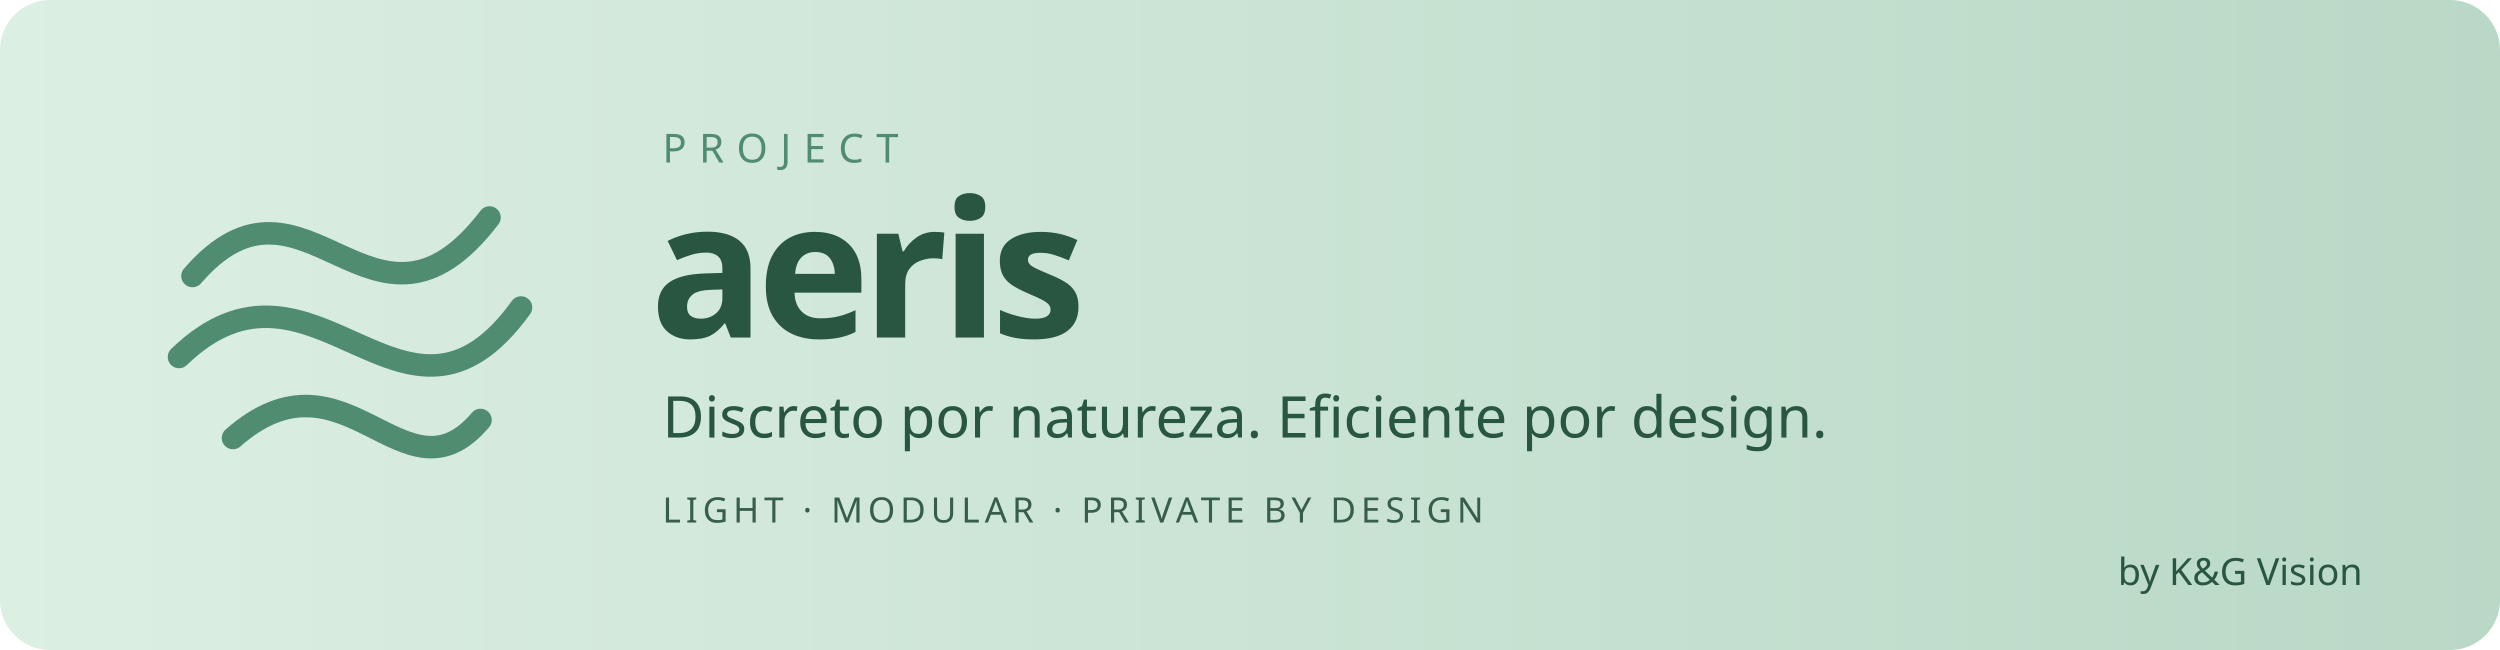
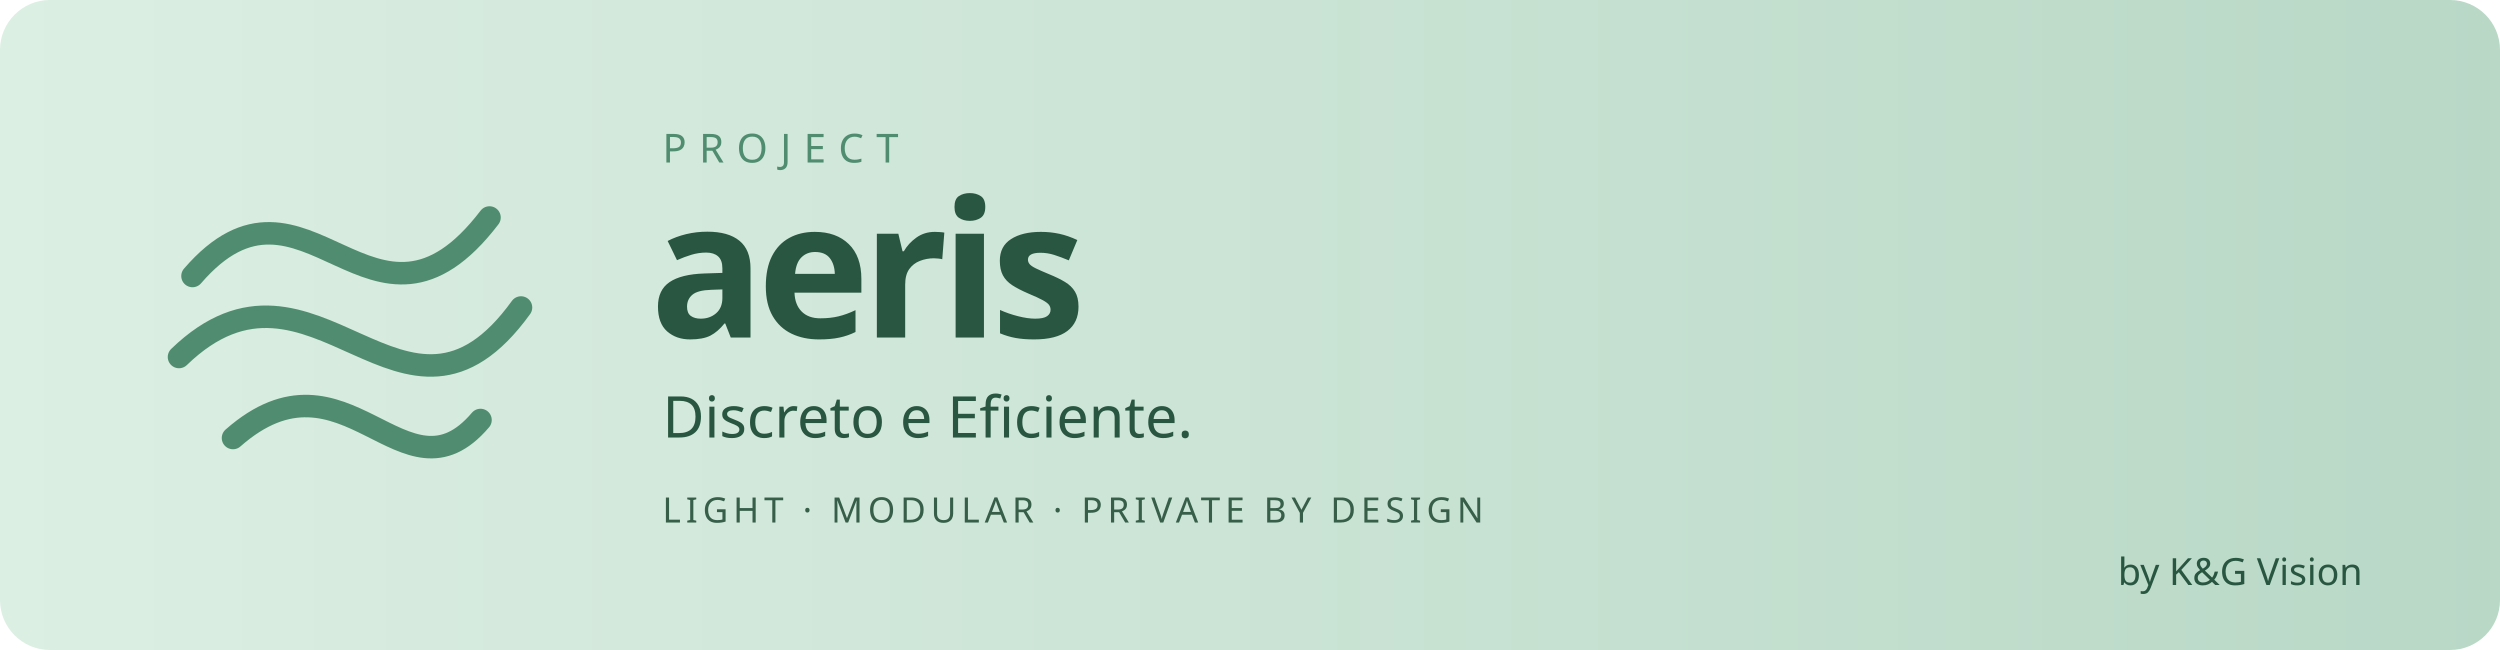
<svg xmlns="http://www.w3.org/2000/svg" viewBox="0 0 1000 260" role="img" aria-labelledby="title">
  <defs>
    <linearGradient id="bg">
      <stop stop-color="#DCEFE3" />
      <stop offset="1" stop-color="#B9D8C6" />
    </linearGradient>
  </defs>
  <rect width="1000" height="260" rx="20" fill="url(#bg)" />
  <g transform="translate(50 42) scale(1.8)">
    <path d="M15 38C40 9 55 59 81 25M12 56C42 27 62 81 88 45M24 74C49 52 62 90 79 70" fill="none" stroke="#508D70" stroke-width="5" stroke-linecap="round" />
  </g>
  <g font-family="system-ui,sans-serif">
    <text x="265" y="65" fill="#508D70" font-size="16" letter-spacing="5">PROJECT</text>
    <text x="260" y="135" fill="#285640" font-size="76" font-weight="700" letter-spacing="-3">aeris</text>
-     <text x="265" y="175" fill="#285640" font-size="23">Discreto por natureza. Eficiente por design.</text>
+     <text x="265" y="175" fill="#285640" font-size="23">Discreto e Eficiente.</text>
    <text x="265" y="209" fill="#365E49" font-size="14" letter-spacing="2">LIGHT · MODULAR · PRIVATE BY DESIGN</text>
    <text x="945" y="234" fill="#285640" text-anchor="end" font-size="15">by K&amp;G Vision</text>
  </g>
</svg>
